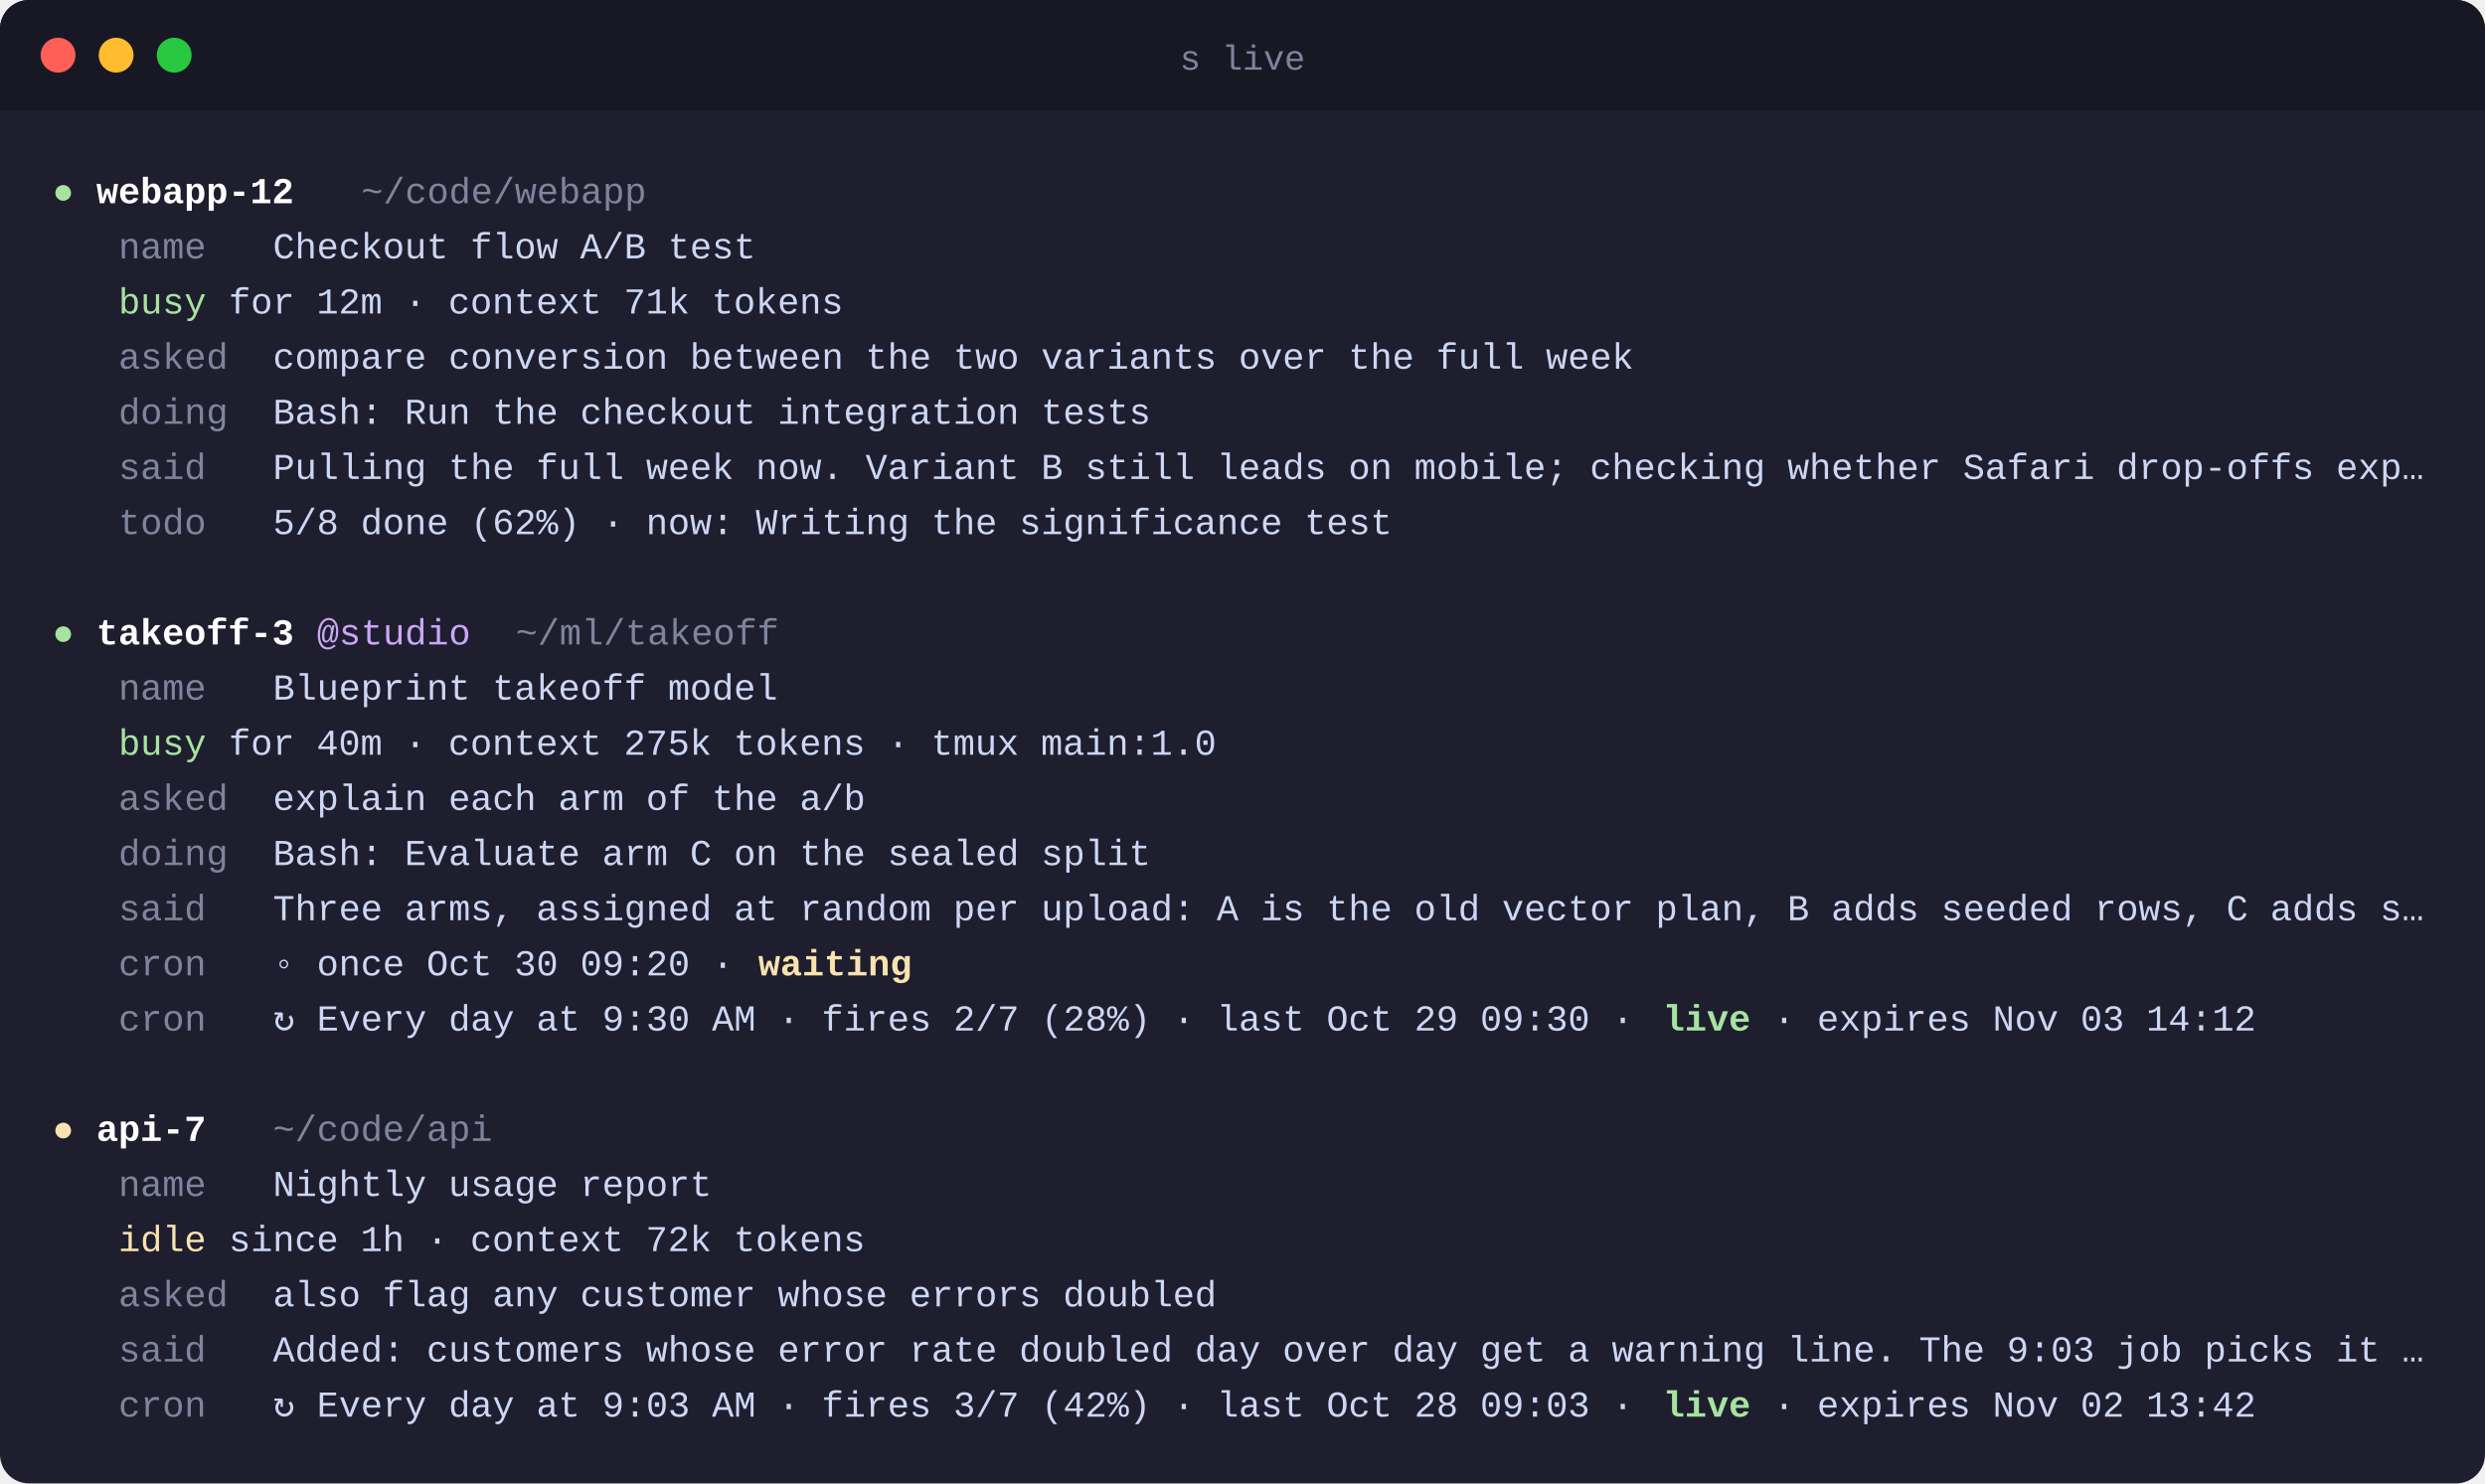
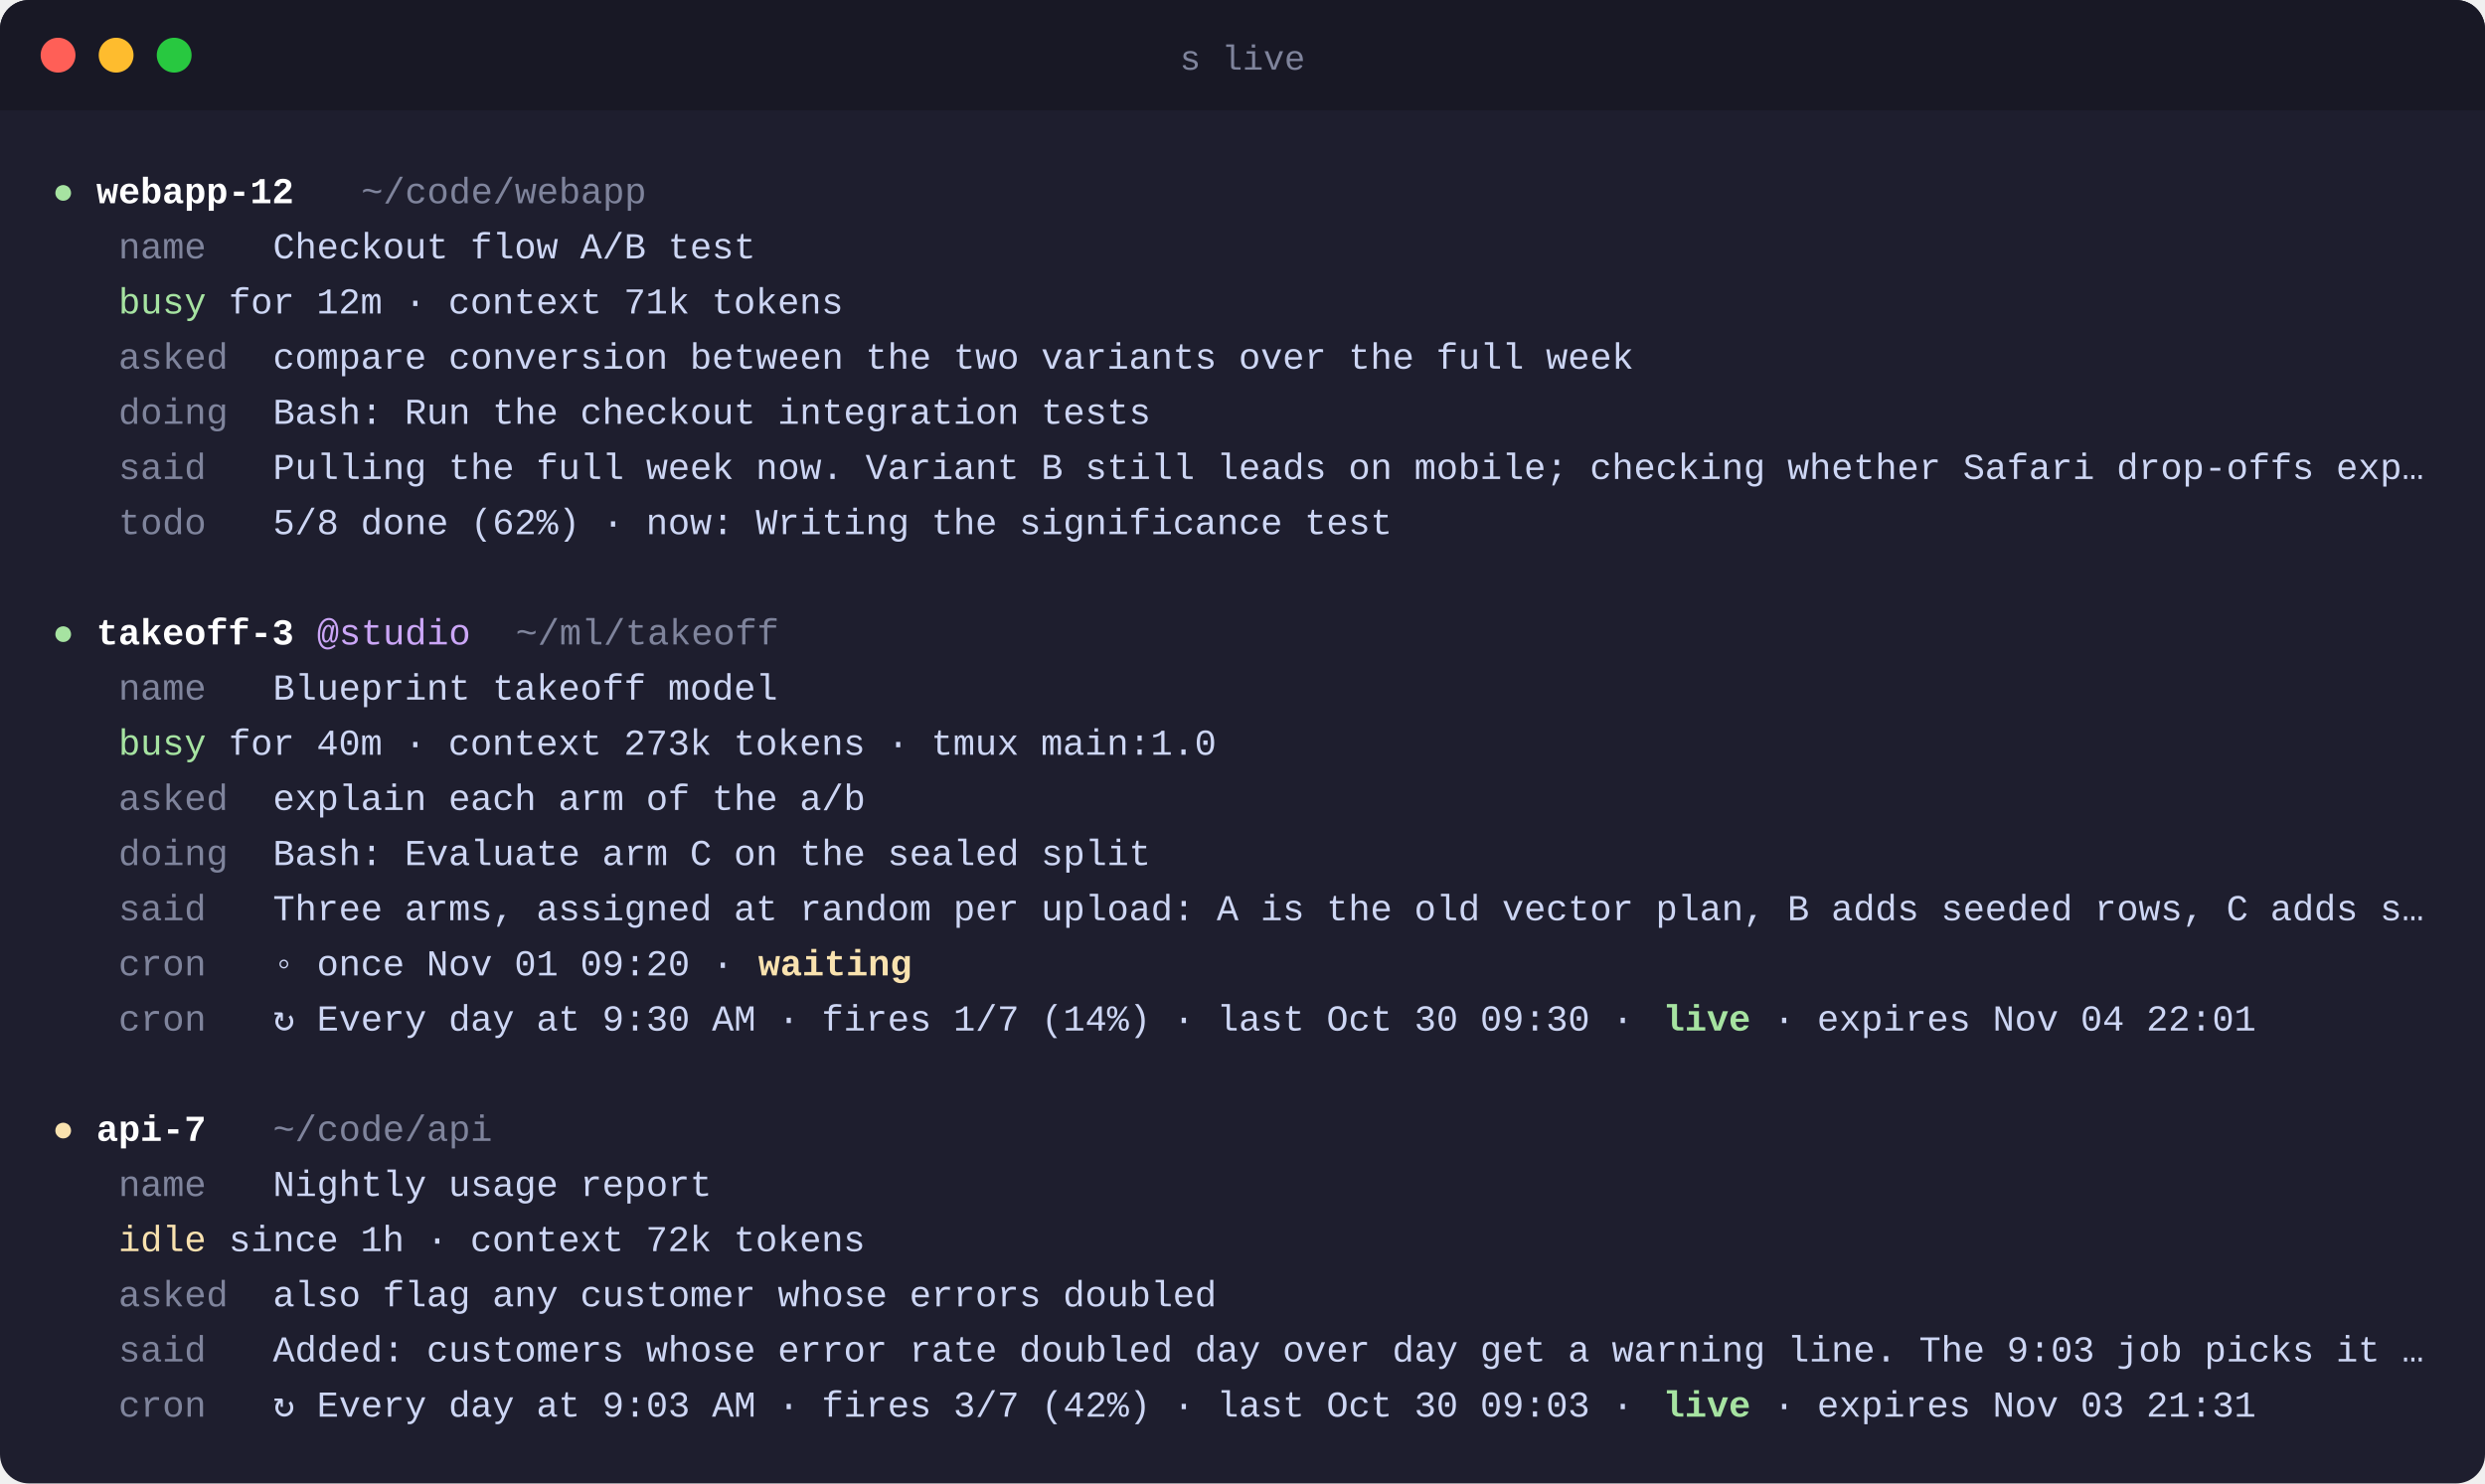
<svg xmlns="http://www.w3.org/2000/svg" width="856" height="511" viewBox="0 0 856 511" font-family="SFMono-Regular, Menlo, Consolas, 'Liberation Mono', monospace" font-size="12.6">
  <rect width="856" height="511" rx="10" fill="#1e1e2e" />
  <path d="M10 0h836a10 10 0 0 1 10 10v28H0V10A10 10 0 0 1 10 0z" fill="#181825" />
  <circle cx="20" cy="19" r="6" fill="#ff5f57" />
  <circle cx="40" cy="19" r="6" fill="#febc2e" />
  <circle cx="60" cy="19" r="6" fill="#28c840" />
  <text x="428.0" y="24" text-anchor="middle" fill="#7f849c" font-size="12">s live</text>
  <text y="70">
    <tspan x="18.0" fill="#a6e3a1" xml:space="preserve">●</tspan>
    <tspan x="33.2" fill="#ffffff" font-weight="600" xml:space="preserve">webapp-12</tspan>
    <tspan x="124.4" fill="#7f849c" xml:space="preserve">~/code/webapp</tspan>
  </text>
  <text y="89">
    <tspan x="40.8" fill="#7f849c" xml:space="preserve">name</tspan>
    <tspan x="94.0" fill="#cdd6f4" xml:space="preserve">Checkout flow A/B test</tspan>
  </text>
  <text y="108">
    <tspan x="40.8" fill="#a6e3a1" xml:space="preserve">busy</tspan>
    <tspan x="78.8" fill="#cdd6f4" xml:space="preserve">for 12m · context 71k tokens</tspan>
  </text>
  <text y="127">
    <tspan x="40.8" fill="#7f849c" xml:space="preserve">asked</tspan>
    <tspan x="94.0" fill="#cdd6f4" xml:space="preserve">compare conversion between the two variants over the full week</tspan>
  </text>
  <text y="146">
    <tspan x="40.8" fill="#7f849c" xml:space="preserve">doing</tspan>
    <tspan x="94.0" fill="#cdd6f4" xml:space="preserve">Bash: Run the checkout integration tests</tspan>
  </text>
  <text y="165">
    <tspan x="40.8" fill="#7f849c" xml:space="preserve">said</tspan>
    <tspan x="94.0" fill="#cdd6f4" xml:space="preserve">Pulling the full week now. Variant B still leads on mobile; checking whether Safari drop-offs exp…</tspan>
  </text>
  <text y="184">
    <tspan x="40.8" fill="#7f849c" xml:space="preserve">todo</tspan>
    <tspan x="94.0" fill="#cdd6f4" xml:space="preserve">5/8 done (62%) · now: Writing the significance test</tspan>
  </text>
  <text y="203" />
  <text y="222">
    <tspan x="18.0" fill="#a6e3a1" xml:space="preserve">●</tspan>
    <tspan x="33.2" fill="#ffffff" font-weight="600" xml:space="preserve">takeoff-3</tspan>
    <tspan x="109.2" fill="#cba6f7" xml:space="preserve">@studio</tspan>
    <tspan x="177.6" fill="#7f849c" xml:space="preserve">~/ml/takeoff</tspan>
  </text>
  <text y="241">
    <tspan x="40.8" fill="#7f849c" xml:space="preserve">name</tspan>
    <tspan x="94.0" fill="#cdd6f4" xml:space="preserve">Blueprint takeoff model</tspan>
  </text>
  <text y="260">
    <tspan x="40.8" fill="#a6e3a1" xml:space="preserve">busy</tspan>
-     <tspan x="78.8" fill="#cdd6f4" xml:space="preserve">for 40m · context 275k tokens · tmux main:1.0</tspan>
+     <tspan x="78.8" fill="#cdd6f4" xml:space="preserve">for 40m · context 273k tokens · tmux main:1.0</tspan>
  </text>
  <text y="279">
    <tspan x="40.8" fill="#7f849c" xml:space="preserve">asked</tspan>
    <tspan x="94.0" fill="#cdd6f4" xml:space="preserve">explain each arm of the a/b</tspan>
  </text>
  <text y="298">
    <tspan x="40.8" fill="#7f849c" xml:space="preserve">doing</tspan>
    <tspan x="94.0" fill="#cdd6f4" xml:space="preserve">Bash: Evaluate arm C on the sealed split</tspan>
  </text>
  <text y="317">
    <tspan x="40.8" fill="#7f849c" xml:space="preserve">said</tspan>
    <tspan x="94.0" fill="#cdd6f4" xml:space="preserve">Three arms, assigned at random per upload: A is the old vector plan, B adds seeded rows, C adds s…</tspan>
  </text>
  <text y="336">
    <tspan x="40.8" fill="#7f849c" xml:space="preserve">cron</tspan>
-     <tspan x="94.0" fill="#cdd6f4" xml:space="preserve">◦ once Oct 30 09:20 · </tspan>
+     <tspan x="94.0" fill="#cdd6f4" xml:space="preserve">◦ once Nov 01 09:20 · </tspan>
    <tspan x="261.2" fill="#f9e2af" font-weight="600" xml:space="preserve">waiting</tspan>
  </text>
  <text y="355">
    <tspan x="40.8" fill="#7f849c" xml:space="preserve">cron</tspan>
-     <tspan x="94.0" fill="#cdd6f4" xml:space="preserve">↻ Every day at 9:30 AM · fires 2/7 (28%) · last Oct 29 09:30 · </tspan>
+     <tspan x="94.0" fill="#cdd6f4" xml:space="preserve">↻ Every day at 9:30 AM · fires 1/7 (14%) · last Oct 30 09:30 · </tspan>
    <tspan x="572.8" fill="#a6e3a1" font-weight="600" xml:space="preserve">live</tspan>
-     <tspan x="610.8" fill="#cdd6f4" xml:space="preserve">· expires Nov 03 14:12</tspan>
+     <tspan x="610.8" fill="#cdd6f4" xml:space="preserve">· expires Nov 04 22:01</tspan>
  </text>
  <text y="374" />
  <text y="393">
    <tspan x="18.0" fill="#f9e2af" xml:space="preserve">●</tspan>
    <tspan x="33.2" fill="#ffffff" font-weight="600" xml:space="preserve">api-7</tspan>
    <tspan x="94.0" fill="#7f849c" xml:space="preserve">~/code/api</tspan>
  </text>
  <text y="412">
    <tspan x="40.8" fill="#7f849c" xml:space="preserve">name</tspan>
    <tspan x="94.0" fill="#cdd6f4" xml:space="preserve">Nightly usage report</tspan>
  </text>
  <text y="431">
    <tspan x="40.8" fill="#f9e2af" xml:space="preserve">idle</tspan>
    <tspan x="78.8" fill="#cdd6f4" xml:space="preserve">since 1h · context 72k tokens</tspan>
  </text>
  <text y="450">
    <tspan x="40.8" fill="#7f849c" xml:space="preserve">asked</tspan>
    <tspan x="94.0" fill="#cdd6f4" xml:space="preserve">also flag any customer whose errors doubled</tspan>
  </text>
  <text y="469">
    <tspan x="40.8" fill="#7f849c" xml:space="preserve">said</tspan>
    <tspan x="94.0" fill="#cdd6f4" xml:space="preserve">Added: customers whose error rate doubled day over day get a warning line. The 9:03 job picks it …</tspan>
  </text>
  <text y="488">
    <tspan x="40.8" fill="#7f849c" xml:space="preserve">cron</tspan>
-     <tspan x="94.0" fill="#cdd6f4" xml:space="preserve">↻ Every day at 9:03 AM · fires 3/7 (42%) · last Oct 28 09:03 · </tspan>
+     <tspan x="94.0" fill="#cdd6f4" xml:space="preserve">↻ Every day at 9:03 AM · fires 3/7 (42%) · last Oct 30 09:03 · </tspan>
    <tspan x="572.8" fill="#a6e3a1" font-weight="600" xml:space="preserve">live</tspan>
-     <tspan x="610.8" fill="#cdd6f4" xml:space="preserve">· expires Nov 02 13:42</tspan>
+     <tspan x="610.8" fill="#cdd6f4" xml:space="preserve">· expires Nov 03 21:31</tspan>
  </text>
</svg>
